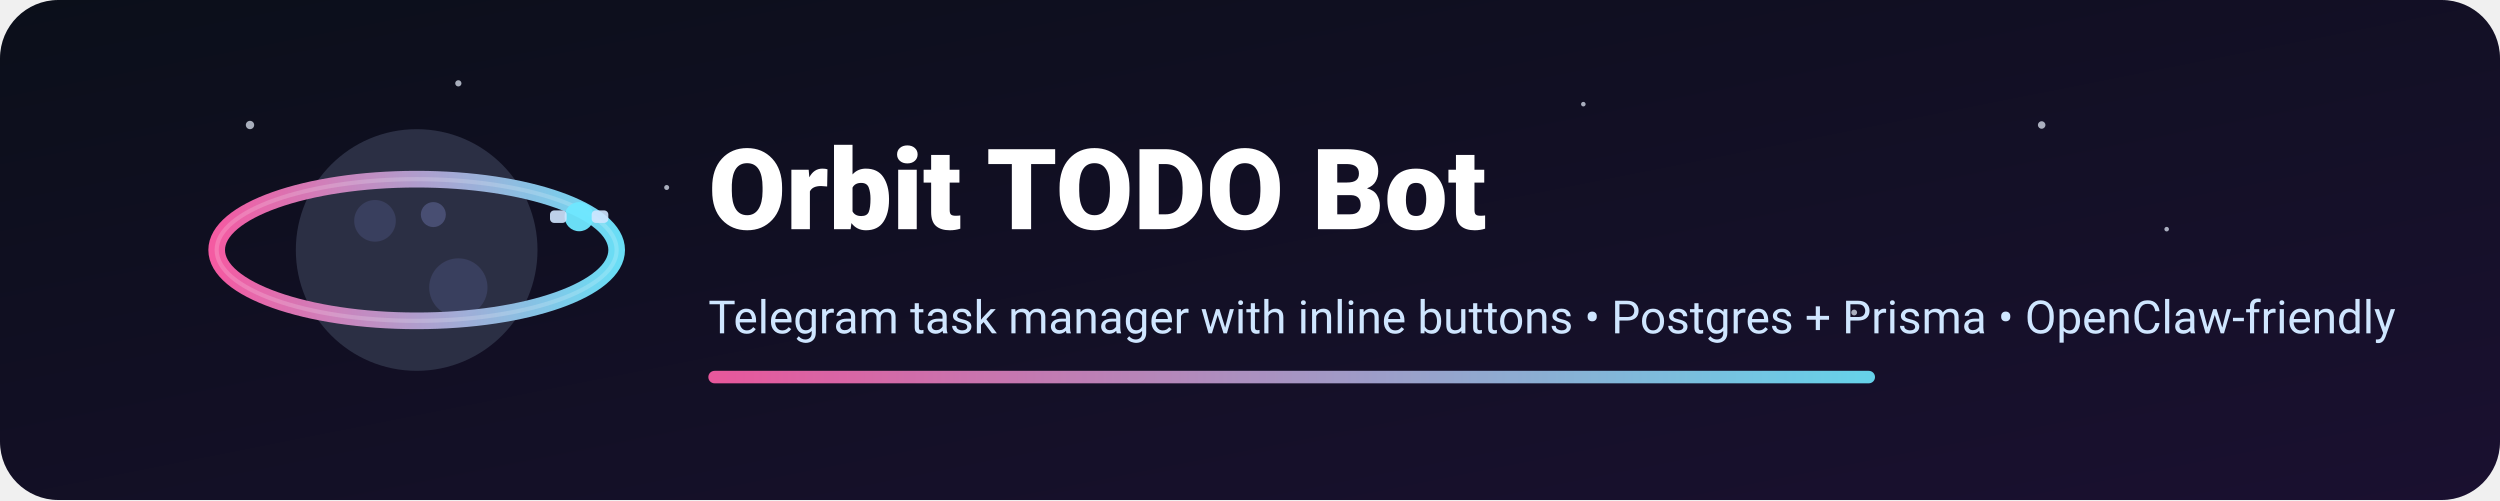
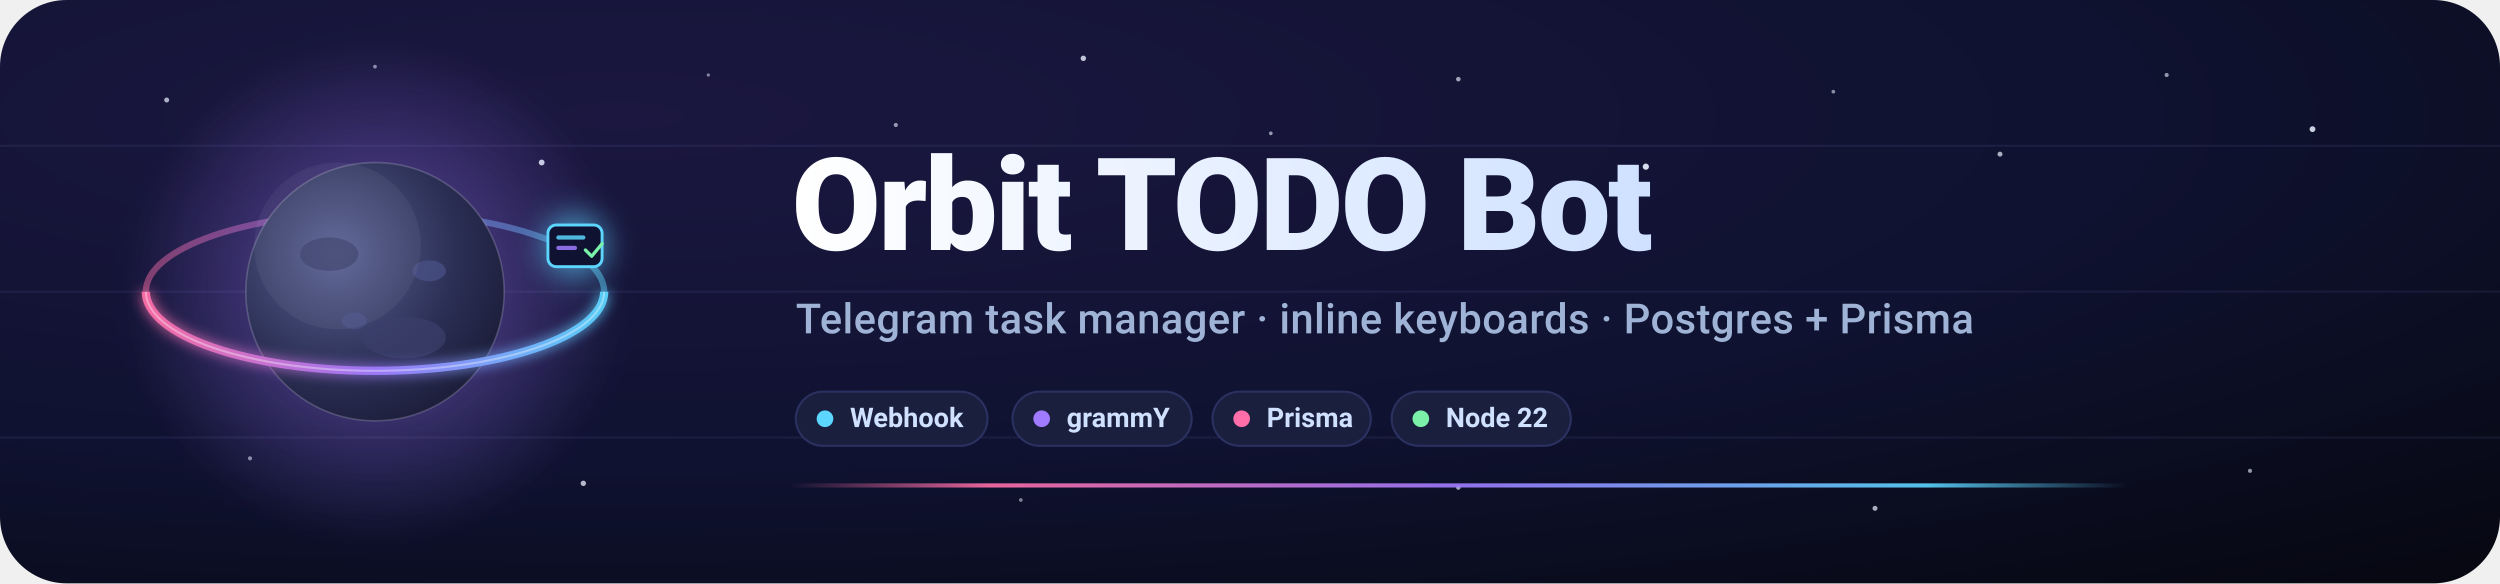
- <svg xmlns="http://www.w3.org/2000/svg" width="1200" height="240" viewBox="0 0 1200 240">
+ <svg xmlns="http://www.w3.org/2000/svg" width="1200" height="280" viewBox="0 0 1200 280" role="img" aria-label="Orbit TODO Bot">
  <defs>
-     <linearGradient id="bg" x1="0" y1="0" x2="1" y2="1">
-       <stop offset="0" stop-color="#0b0f1a" />
-       <stop offset="1" stop-color="#1a1030" />
+     <radialGradient id="bg" cx="0.25" cy="0.2" r="1.1">
+       <stop offset="0" stop-color="#1b1740" />
+       <stop offset="0.55" stop-color="#0f1230" />
+       <stop offset="1" stop-color="#06070f" />
+     </radialGradient>
+     <linearGradient id="orbit" x1="0" y1="0" x2="1" y2="0">
+       <stop offset="0" stop-color="#ff6ea8" />
+       <stop offset="0.5" stop-color="#a07bff" />
+       <stop offset="1" stop-color="#5cd5ff" />
    </linearGradient>
-     <linearGradient id="orbit" x1="0" y1="0" x2="1" y2="0">
-       <stop offset="0" stop-color="#ff5ea8" />
-       <stop offset="1" stop-color="#6ee7ff" />
+     <linearGradient id="title" x1="0" y1="0" x2="1" y2="0">
+       <stop offset="0" stop-color="#ffffff" />
+       <stop offset="1" stop-color="#cfe1ff" />
    </linearGradient>
+     <linearGradient id="accent" x1="0" y1="0" x2="1" y2="0">
+       <stop offset="0" stop-color="#ff6ea8" stop-opacity="0" />
+       <stop offset="0.15" stop-color="#ff6ea8" />
+       <stop offset="0.5" stop-color="#a07bff" />
+       <stop offset="0.85" stop-color="#5cd5ff" />
+       <stop offset="1" stop-color="#5cd5ff" stop-opacity="0" />
+     </linearGradient>
+     <radialGradient id="planet" cx="0.35" cy="0.35" r="0.85">
+       <stop offset="0" stop-color="#5b6394" />
+       <stop offset="0.55" stop-color="#2b2f55" />
+       <stop offset="1" stop-color="#13142b" />
+     </radialGradient>
+     <radialGradient id="planetGlow" cx="0.5" cy="0.5" r="0.5">
+       <stop offset="0" stop-color="#a07bff" stop-opacity="0.55" />
+       <stop offset="1" stop-color="#a07bff" stop-opacity="0" />
+     </radialGradient>
+     <radialGradient id="satGlow" cx="0.5" cy="0.5" r="0.5">
+       <stop offset="0" stop-color="#5cd5ff" stop-opacity="0.9" />
+       <stop offset="1" stop-color="#5cd5ff" stop-opacity="0" />
+     </radialGradient>
+     <filter id="soft" x="-20%" y="-20%" width="140%" height="140%">
+       <feGaussianBlur stdDeviation="6" />
+     </filter>
+     <filter id="glow" x="-50%" y="-50%" width="200%" height="200%">
+       <feGaussianBlur stdDeviation="3" result="b" />
+       <feMerge>
+         <feMergeNode in="b" />
+         <feMergeNode in="SourceGraphic" />
+       </feMerge>
+     </filter>
  </defs>
-   <rect width="1200" height="240" rx="28" fill="url(#bg)" />
-   <g fill="#eaf2ff" opacity="0.7">
-     <circle cx="120" cy="60" r="2" />
-     <circle cx="220" cy="40" r="1.5" />
-     <circle cx="320" cy="90" r="1.2" />
-     <circle cx="980" cy="60" r="1.8" />
-     <circle cx="1040" cy="110" r="1.1" />
-     <circle cx="890" cy="150" r="1.4" />
-     <circle cx="760" cy="50" r="1.1" />
-     <circle cx="640" cy="100" r="1.3" />
+   <rect width="1200" height="280" rx="32" fill="url(#bg)" />
+   <g opacity="0.08" stroke="#9aa7ff" stroke-width="1">
+     <line x1="0" y1="70" x2="1200" y2="70" />
+     <line x1="0" y1="140" x2="1200" y2="140" />
+     <line x1="0" y1="210" x2="1200" y2="210" />
  </g>
-   <g transform="translate(110 58)">
-     <circle cx="90" cy="62" r="58" fill="#2b2f44" />
-     <circle cx="70" cy="48" r="10" fill="#3b4060" opacity="0.9" />
-     <circle cx="110" cy="80" r="14" fill="#3b4060" opacity="0.9" />
-     <circle cx="98" cy="45" r="6" fill="#4b5177" opacity="0.9" />
-     <ellipse cx="90" cy="62" rx="96" ry="34" fill="none" stroke="url(#orbit)" stroke-width="8" opacity="0.95" />
-     <ellipse cx="90" cy="62" rx="96" ry="34" fill="none" stroke="#ffffff" stroke-width="2" opacity="0.18" />
-     <g transform="translate(168 46)">
-       <circle cx="0" cy="0" r="7" fill="#6ee7ff" opacity="0.95" />
-       <rect x="-14" y="-3" width="8" height="6" rx="2" fill="#cfe6ff" opacity="0.9" />
-       <rect x="6" y="-3" width="8" height="6" rx="2" fill="#cfe6ff" opacity="0.9" />
+   <g fill="#eaf2ff">
+     <circle cx="80" cy="48" r="1.2" opacity="0.7" />
+     <circle cx="180" cy="32" r="0.9" opacity="0.55" />
+     <circle cx="260" cy="78" r="1.4" opacity="0.85" />
+     <circle cx="340" cy="36" r="0.8" opacity="0.5" />
+     <circle cx="430" cy="60" r="1" opacity="0.6" />
+     <circle cx="520" cy="28" r="1.3" opacity="0.8" />
+     <circle cx="610" cy="64" r="0.9" opacity="0.6" />
+     <circle cx="700" cy="38" r="1.1" opacity="0.65" />
+     <circle cx="790" cy="80" r="1.5" opacity="0.9" />
+     <circle cx="880" cy="44" r="0.9" opacity="0.55" />
+     <circle cx="960" cy="74" r="1.2" opacity="0.7" />
+     <circle cx="1040" cy="36" r="1" opacity="0.6" />
+     <circle cx="1110" cy="62" r="1.4" opacity="0.85" />
+     <circle cx="120" cy="220" r="1" opacity="0.55" />
+     <circle cx="280" cy="232" r="1.3" opacity="0.75" />
+     <circle cx="490" cy="240" r="0.9" opacity="0.5" />
+     <circle cx="700" cy="234" r="1.1" opacity="0.65" />
+     <circle cx="900" cy="244" r="1.2" opacity="0.7" />
+     <circle cx="1080" cy="226" r="1" opacity="0.6" />
+   </g>
+   <g transform="translate(180 140)">
+     <circle cx="0" cy="0" r="120" fill="url(#planetGlow)" filter="url(#soft)" />
+     <path d="M -110 0 A 110 38 0 0 1 110 0" fill="none" stroke="url(#orbit)" stroke-width="3" opacity="0.45" />
+     <circle cx="0" cy="0" r="62" fill="url(#planet)" />
+     <g opacity="0.7">
+       <ellipse cx="-22" cy="-18" rx="14" ry="8" fill="#3a3f6b" />
+       <ellipse cx="14" cy="22" rx="20" ry="10" fill="#3a3f6b" />
+       <ellipse cx="26" cy="-10" rx="8" ry="5" fill="#4a5188" />
+       <ellipse cx="-10" cy="14" rx="6" ry="4" fill="#4a5188" />
+     </g>
+     <circle cx="0" cy="0" r="62" fill="none" stroke="#ffffff" stroke-width="0.8" opacity="0.18" />
+     <circle cx="-18" cy="-22" r="40" fill="#ffffff" opacity="0.05" />
+     <path d="M -110 0 A 110 38 0 0 0 110 0" fill="none" stroke="url(#orbit)" stroke-width="4" opacity="0.95" filter="url(#glow)" />
+     <path d="M -110 0 A 110 38 0 0 0 110 0" fill="none" stroke="#ffffff" stroke-width="1" opacity="0.35" />
+     <g transform="translate(96 -22)">
+       <circle cx="0" cy="0" r="22" fill="url(#satGlow)" filter="url(#soft)" />
+       <g transform="translate(-13 -10)">
+         <rect x="0" y="0" width="26" height="20" rx="4" fill="#0f1230" stroke="#5cd5ff" stroke-width="1.4" />
+         <rect x="4" y="5" width="14" height="2" rx="1" fill="#5cd5ff" opacity="0.85" />
+         <rect x="4" y="10" width="10" height="2" rx="1" fill="#a07bff" opacity="0.85" />
+         <path d="M 18 12 L 21 15 L 26 9" fill="none" stroke="#7bf0a8" stroke-width="1.6" stroke-linecap="round" stroke-linejoin="round" />
+       </g>
    </g>
  </g>
-   <text x="340" y="110" fill="#ffffff" font-family="ui-sans-serif, system-ui, -apple-system, Segoe UI, Roboto, Ubuntu, Cantarell, Noto Sans, Arial" font-size="54" font-weight="800">Orbit TODO Bot</text>
-   <text x="340" y="160" fill="#cfe6ff" font-family="ui-sans-serif, system-ui, -apple-system, Segoe UI, Roboto, Ubuntu, Cantarell, Noto Sans, Arial" font-size="22">
-     Telegram task manager with inline buttons • Postgres + Prisma • OpenClaw-friendly
-   </text>
-   <rect x="340" y="178" width="560" height="6" rx="3" fill="url(#orbit)" opacity="0.9" />
+   <g font-family="ui-sans-serif, system-ui, -apple-system, Segoe UI, Roboto, Ubuntu, Cantarell, Noto Sans, Arial">
+     <text x="380" y="120" fill="url(#title)" font-size="62" font-weight="800" letter-spacing="-1.2">Orbit TODO Bot</text>
+     <text x="382" y="160" fill="#9fb3d6" font-size="20" font-weight="500" letter-spacing="0.2">
+       Telegram task manager · inline keyboards · Postgres + Prisma
+     </text>
+     <g transform="translate(382 188)" font-size="13" font-weight="600">
+       <g>
+         <rect x="0" y="0" width="92" height="26" rx="13" fill="#1a1f3d" stroke="#2a3160" />
+         <circle cx="14" cy="13" r="4" fill="#5cd5ff" />
+         <text x="26" y="17" fill="#cfe1ff">Webhook</text>
+       </g>
+       <g transform="translate(104 0)">
+         <rect x="0" y="0" width="86" height="26" rx="13" fill="#1a1f3d" stroke="#2a3160" />
+         <circle cx="14" cy="13" r="4" fill="#a07bff" />
+         <text x="26" y="17" fill="#cfe1ff">grammY</text>
+       </g>
+       <g transform="translate(200 0)">
+         <rect x="0" y="0" width="76" height="26" rx="13" fill="#1a1f3d" stroke="#2a3160" />
+         <circle cx="14" cy="13" r="4" fill="#ff6ea8" />
+         <text x="26" y="17" fill="#cfe1ff">Prisma</text>
+       </g>
+       <g transform="translate(286 0)">
+         <rect x="0" y="0" width="86" height="26" rx="13" fill="#1a1f3d" stroke="#2a3160" />
+         <circle cx="14" cy="13" r="4" fill="#7bf0a8" />
+         <text x="26" y="17" fill="#cfe1ff">Node 22</text>
+       </g>
+     </g>
+   </g>
+   <rect x="380" y="232" width="640" height="2" rx="1" fill="url(#accent)" opacity="0.9" />
</svg>
